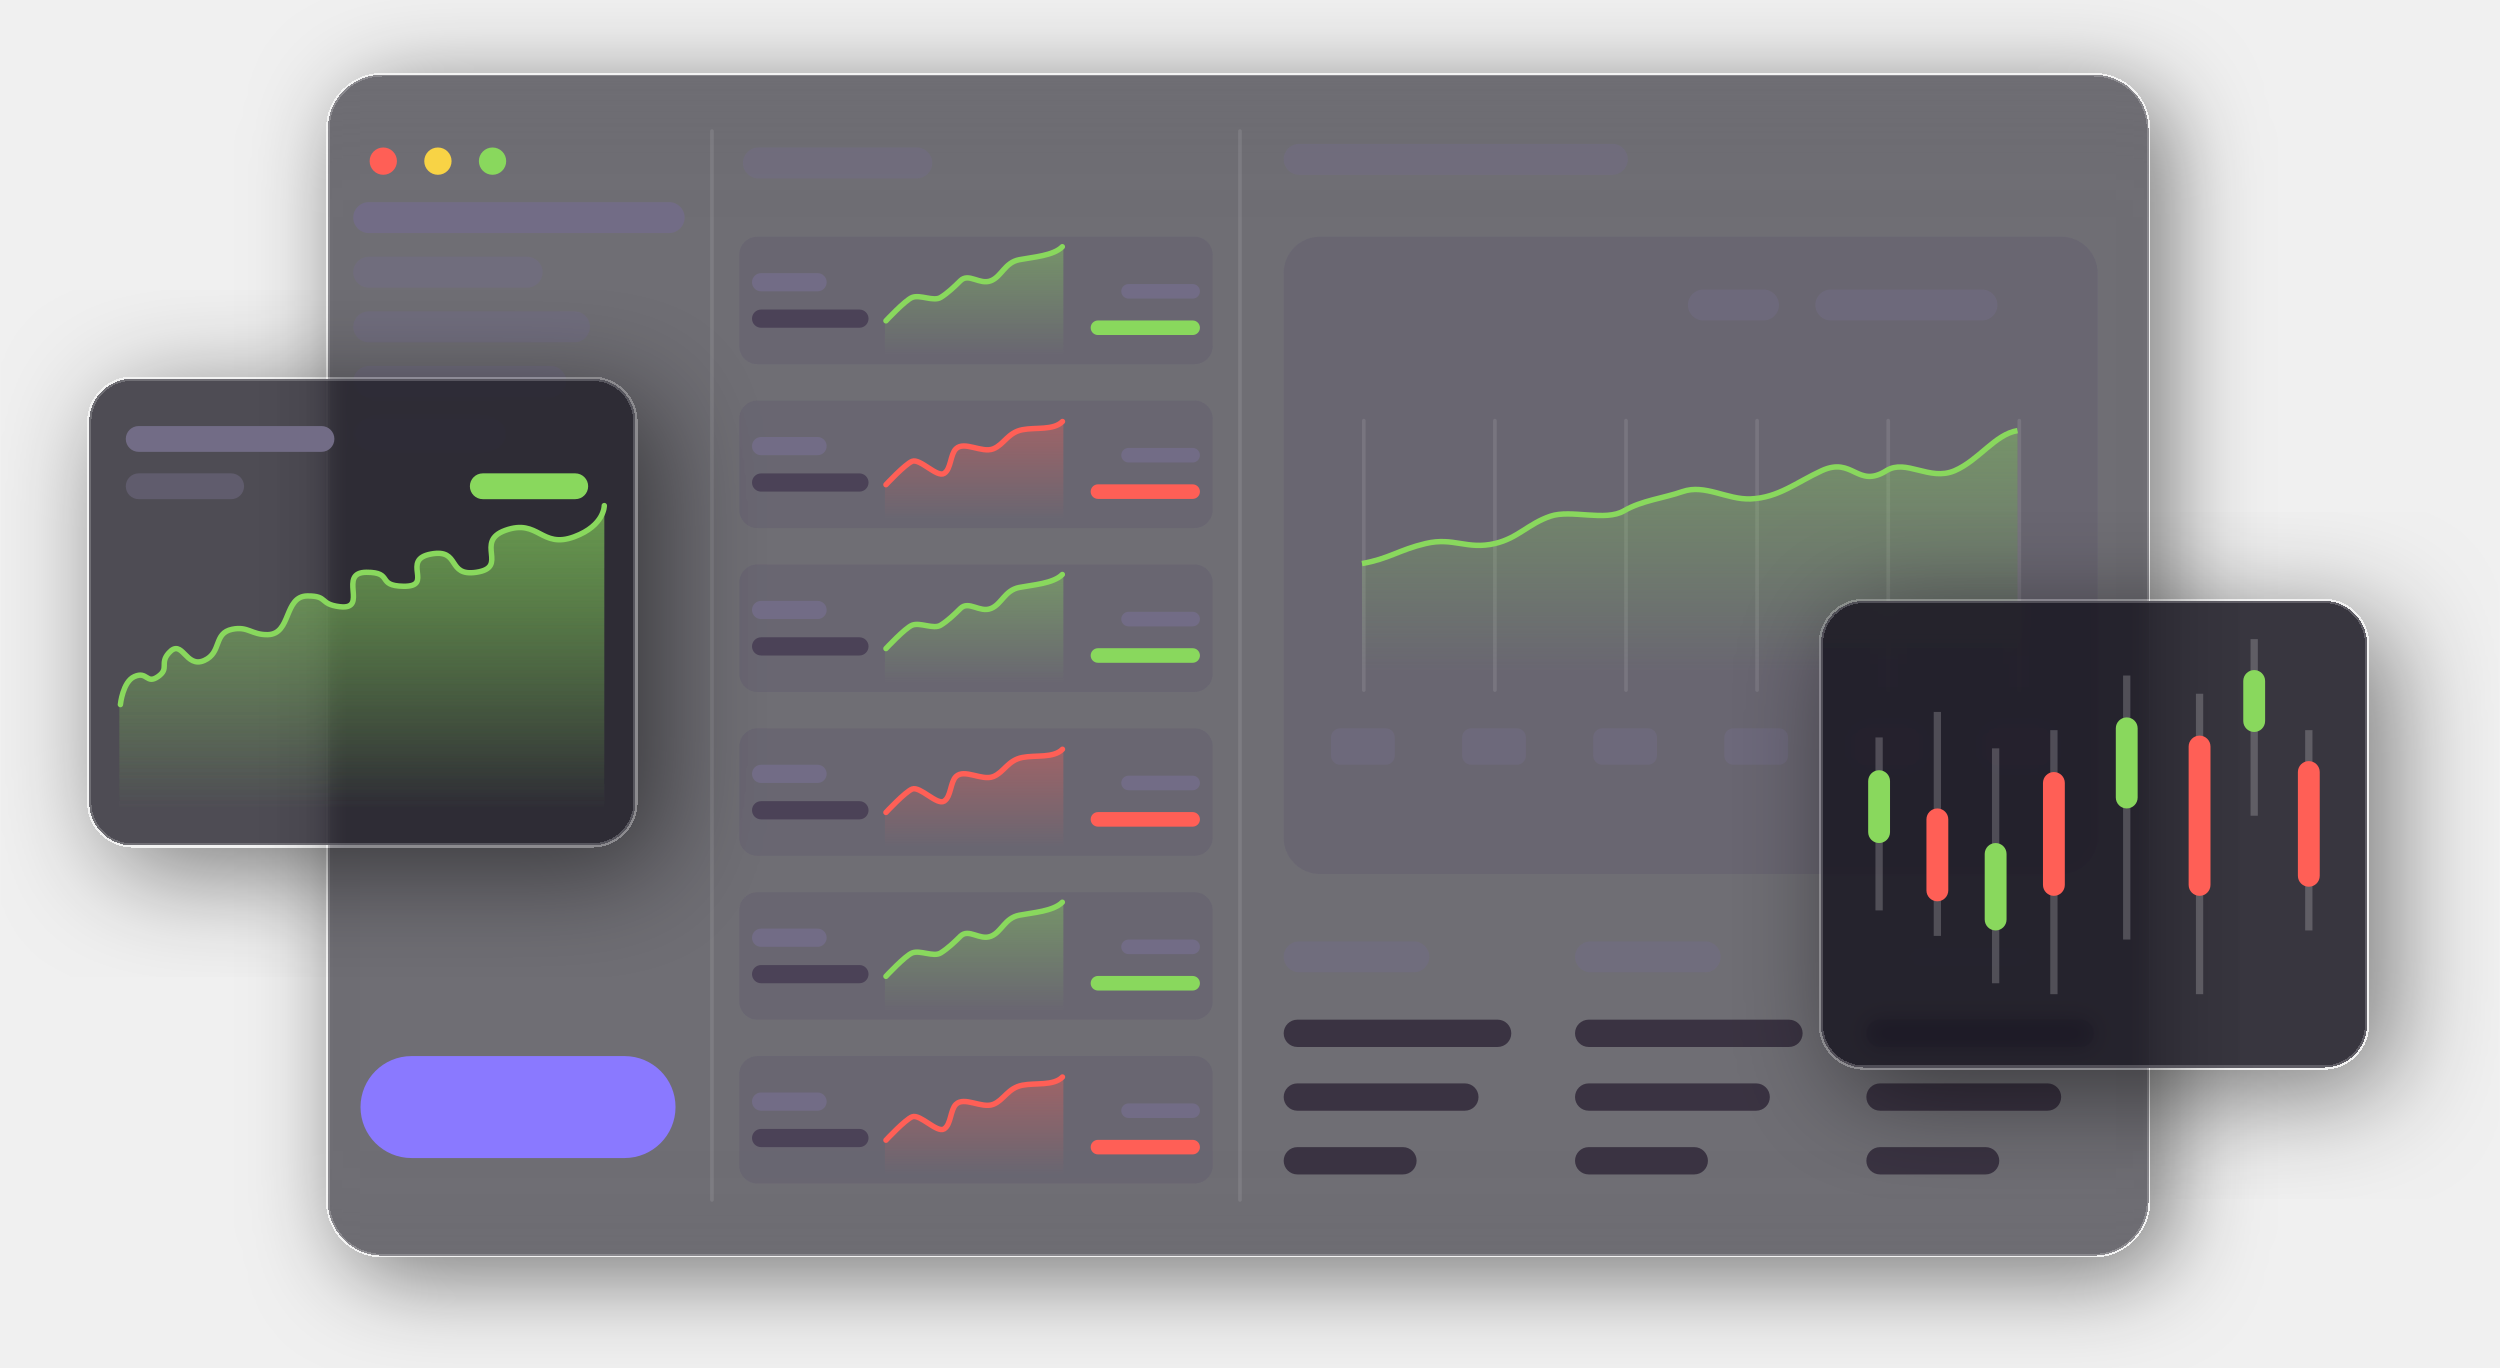
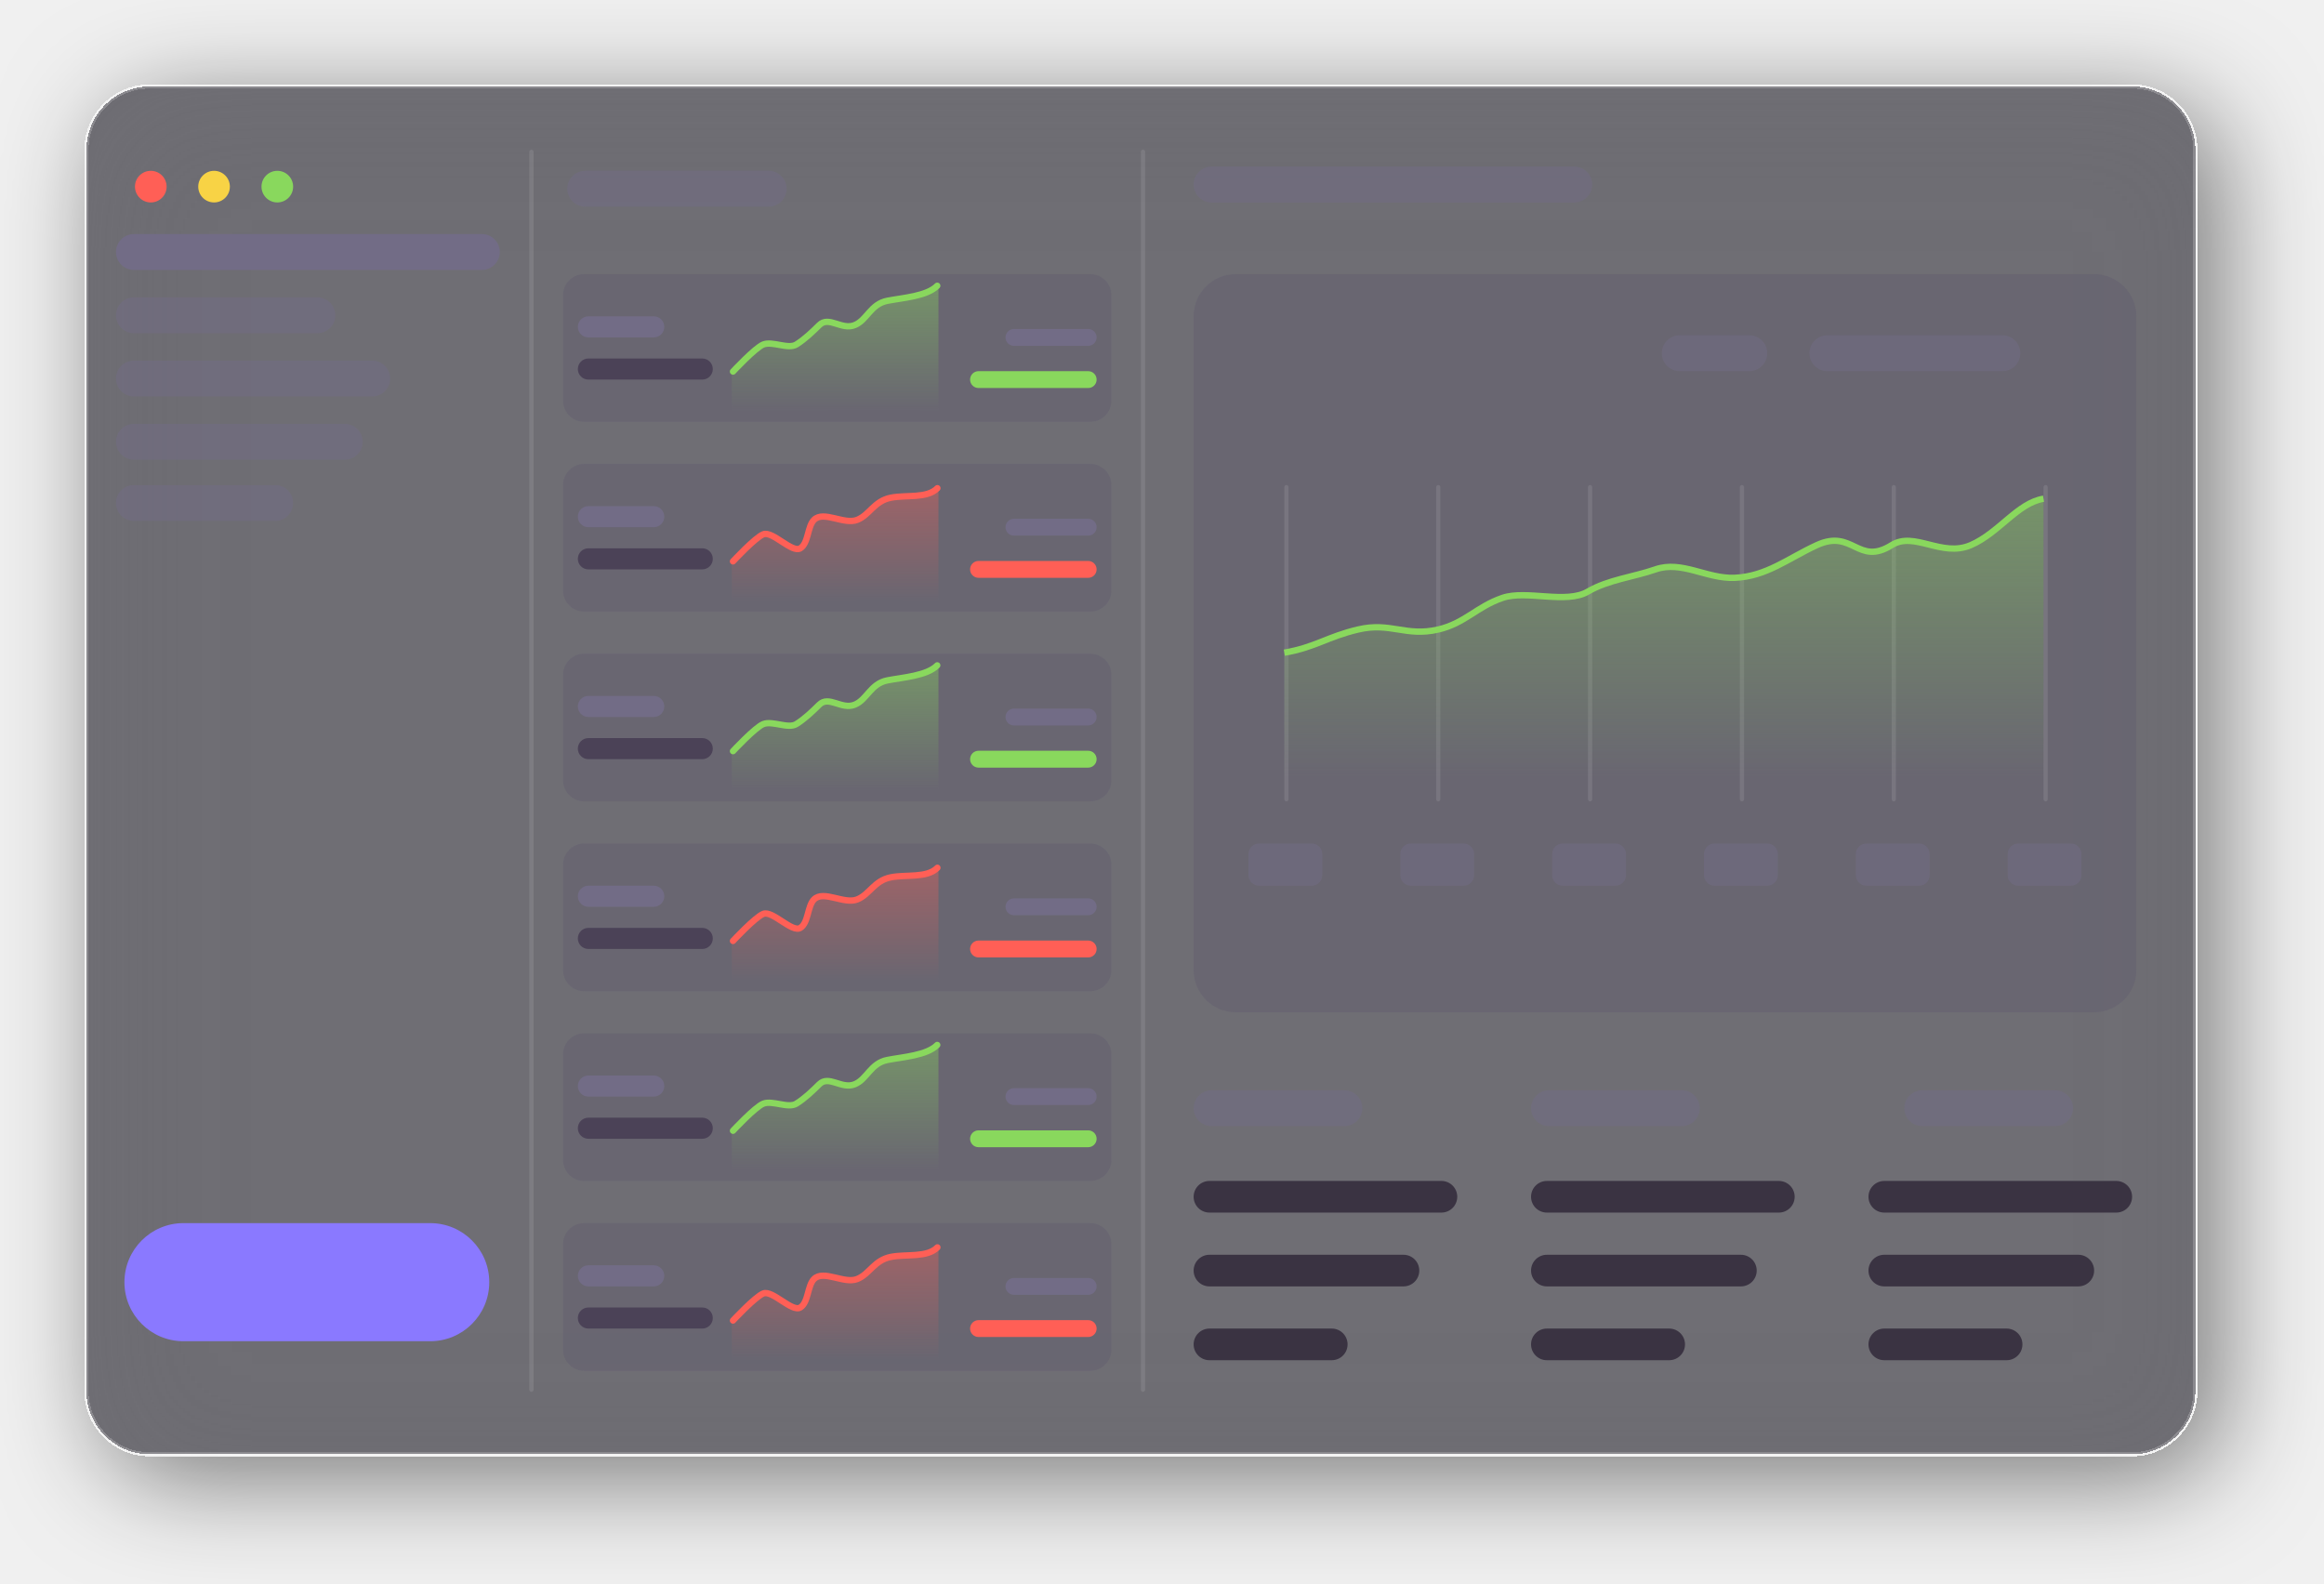
- <svg xmlns="http://www.w3.org/2000/svg" width="1373" height="751" viewBox="0 0 1373 751" fill="none">
+ <svg xmlns="http://www.w3.org/2000/svg" width="1102" height="751" viewBox="0 0 1102 751" fill="none">
  <g filter="url(#filter0_bd)">
-     <rect x="180" y="41" width="1000" height="648.615" rx="30" fill="#181620" fill-opacity="0.6" shape-rendering="crispEdges" />
-     <rect x="180" y="41" width="1000" height="648.615" rx="30" stroke="white" stroke-opacity="0.2" stroke-width="2" shape-rendering="crispEdges" />
+     <rect x="41" y="41" width="1000" height="648.615" rx="30" fill="#181620" fill-opacity="0.6" shape-rendering="crispEdges" />
+     <rect x="41" y="41" width="1000" height="648.615" rx="30" stroke="white" stroke-opacity="0.2" stroke-width="2" shape-rendering="crispEdges" />
  </g>
-   <rect x="390" y="71" width="2" height="589" rx="1" fill="white" fill-opacity="0.1" />
-   <rect x="680" y="71" width="2" height="589" rx="1" fill="white" fill-opacity="0.1" />
-   <circle cx="210.5" cy="88.5" r="7.5" fill="#FF5F56" />
-   <circle cx="240.5" cy="88.5" r="7.5" fill="#F8D345" />
-   <circle cx="270.5" cy="88.5" r="7.5" fill="#89D85D" />
-   <rect x="194" y="111" width="182" height="17" rx="8.5" fill="#726C86" />
-   <rect x="194" y="141" width="104" height="17" rx="8.5" fill="#726C86" fill-opacity="0.5" />
-   <rect x="408" y="81" width="104" height="17" rx="8.5" fill="#726C86" fill-opacity="0.5" />
-   <rect x="194" y="171" width="130" height="17" rx="8.5" fill="#726C86" fill-opacity="0.5" />
-   <rect x="194" y="201" width="117" height="17" rx="8.5" fill="#726C86" fill-opacity="0.5" />
-   <rect x="194" y="230" width="84" height="17" rx="8.5" fill="#726C86" fill-opacity="0.5" />
-   <g filter="url(#filter1_bd)">
-     <rect x="49" y="208" width="300" height="256.299" rx="23.622" fill="#181620" fill-opacity="0.75" shape-rendering="crispEdges" />
-     <rect x="49" y="208" width="300" height="256.299" rx="23.622" stroke="white" stroke-opacity="0.2" stroke-width="2.362" shape-rendering="crispEdges" />
+   <rect x="251" y="71" width="2" height="589" rx="1" fill="white" fill-opacity="0.1" />
+   <rect x="541" y="71" width="2" height="589" rx="1" fill="white" fill-opacity="0.1" />
+   <circle cx="71.5" cy="88.5" r="7.5" fill="#FF5F56" />
+   <circle cx="101.5" cy="88.5" r="7.5" fill="#F8D345" />
+   <circle cx="131.5" cy="88.5" r="7.5" fill="#89D85D" />
+   <rect x="55" y="111" width="182" height="17" rx="8.5" fill="#726C86" />
+   <rect x="55" y="141" width="104" height="17" rx="8.5" fill="#726C86" fill-opacity="0.5" />
+   <rect x="269" y="81" width="104" height="17" rx="8.5" fill="#726C86" fill-opacity="0.5" />
+   <rect x="55" y="171" width="130" height="17" rx="8.5" fill="#726C86" fill-opacity="0.5" />
+   <rect x="55" y="201" width="117" height="17" rx="8.5" fill="#726C86" fill-opacity="0.5" />
+   <rect x="55" y="230" width="84" height="17" rx="8.5" fill="#726C86" fill-opacity="0.5" />
+   <rect x="59" y="580" width="173" height="56" rx="28" fill="#8A79FF" />
+   <g filter="url(#filter1_b)">
+     <rect x="267" y="130" width="260" height="70" rx="10" fill="#50496A" fill-opacity="0.2" />
  </g>
-   <mask id="mask0" style="mask-type:alpha" maskUnits="userSpaceOnUse" x="47" y="206" width="304" height="260">
-     <rect x="49" y="208" width="300" height="256.299" rx="23.622" fill="#181620" stroke="white" stroke-width="2.362" />
-   </mask>
-   <g mask="url(#mask0)">
- </g>
-   <rect x="69.079" y="233.984" width="114.567" height="14.173" rx="7.087" fill="#726C86" />
-   <rect x="69.079" y="259.969" width="64.961" height="14.173" rx="7.087" fill="#726C86" fill-opacity="0.5" />
-   <rect x="258.055" y="259.969" width="64.961" height="14.173" rx="7.087" fill="#89D85D" />
-   <path d="M65.535 387.528C65.535 387.528 67.394 374.433 73.803 371.583C81.005 368.38 80.334 376.096 86.795 371.583C93.224 367.092 87.472 364.434 92.701 358.591C100.266 350.136 101.838 367.368 112.189 362.724C121.971 358.336 117.041 347.751 127.543 345.598C136.317 343.8 138.077 348.707 147.032 348.551C160.161 348.323 155.751 327.358 168.882 327.291C180.489 327.232 175.077 331.786 186.598 333.197C202.877 335.19 184.962 314.267 201.362 314.299C216.269 314.329 206.537 321.68 221.441 321.976C238.875 322.323 219.64 307.386 236.795 304.26C253.16 301.278 245.151 316.782 261.598 314.299C279.843 311.545 260.188 297.532 277.543 291.268C295.853 284.66 297.084 301.571 315.339 294.811C331.444 288.847 331.866 278.531 331.874 277.734V277.685C331.874 277.685 331.874 277.702 331.874 277.734V444.22H65.535V387.528Z" fill="url(#paint0_linear)" />
-   <path d="M66.126 386.937C66.126 386.937 67.394 374.433 73.803 371.583C81.005 368.38 80.334 376.096 86.795 371.583C93.224 367.092 87.472 364.434 92.701 358.591C100.266 350.136 101.838 367.368 112.189 362.724C121.971 358.336 117.041 347.751 127.543 345.598C136.317 343.8 138.077 348.707 147.031 348.551C160.161 348.323 155.751 327.358 168.882 327.291C180.489 327.232 175.077 331.786 186.598 333.197C202.877 335.19 184.962 314.267 201.362 314.299C216.269 314.329 206.537 321.68 221.441 321.976C238.875 322.323 219.64 307.386 236.795 304.26C253.16 301.278 245.151 316.782 261.598 314.299C279.843 311.545 260.188 297.532 277.543 291.268C295.853 284.66 297.084 301.571 315.339 294.811C332.098 288.605 331.874 277.685 331.874 277.685" stroke="#89D85D" stroke-width="1.181" stroke-linecap="round" stroke-linejoin="round" />
-   <path d="M65.535 387.528C65.535 387.528 67.394 374.433 73.803 371.583C81.005 368.38 80.334 376.096 86.795 371.583C93.224 367.092 87.472 364.434 92.701 358.591C100.266 350.136 101.838 367.368 112.189 362.724C121.971 358.336 117.041 347.751 127.543 345.598C136.317 343.8 138.077 348.707 147.032 348.551C160.161 348.323 155.751 327.358 168.882 327.291C180.489 327.232 175.077 331.786 186.598 333.197C202.877 335.19 184.962 314.267 201.362 314.299C216.269 314.329 206.537 321.68 221.441 321.976C238.875 322.323 219.64 307.386 236.795 304.26C253.16 301.278 245.151 316.782 261.598 314.299C279.843 311.545 260.188 297.532 277.543 291.268C295.853 284.66 297.084 301.571 315.339 294.811C331.444 288.847 331.866 278.531 331.874 277.734V277.685C331.874 277.685 331.874 277.702 331.874 277.734V444.22H65.535V387.528Z" fill="url(#paint1_linear)" />
-   <path d="M66.126 386.937C66.126 386.937 67.394 374.433 73.803 371.583C81.005 368.38 80.334 376.096 86.795 371.583C93.224 367.092 87.472 364.434 92.701 358.591C100.266 350.136 101.838 367.368 112.189 362.724C121.971 358.336 117.041 347.751 127.543 345.598C136.317 343.8 138.077 348.707 147.031 348.551C160.161 348.323 155.751 327.358 168.882 327.291C180.489 327.232 175.077 331.786 186.598 333.197C202.877 335.19 184.962 314.267 201.362 314.299C216.269 314.329 206.537 321.68 221.441 321.976C238.875 322.323 219.64 307.386 236.795 304.26C253.16 301.278 245.151 316.782 261.598 314.299C279.843 311.545 260.188 297.532 277.543 291.268C295.853 284.66 297.084 301.571 315.339 294.811C332.098 288.605 331.874 277.685 331.874 277.685" stroke="#89D85D" stroke-width="3" stroke-linecap="round" stroke-linejoin="round" />
-   <rect x="198" y="580" width="173" height="56" rx="28" fill="#8A79FF" />
+   <rect x="476.8" y="156" width="43.2" height="8" rx="4" fill="#726C86" />
+   <rect x="460" y="176" width="60" height="8" rx="4" fill="#89D85D" />
+   <rect x="274" y="150" width="41" height="10" rx="5" fill="#726C86" />
+   <rect x="274" y="170" width="64" height="10" rx="5" fill="#4B4257" />
+   <path d="M361.959 163.357C358.09 164.884 347 176.071 347 176.071V194.985C379.667 194.625 445 194.121 445 194.985V135C440.094 139.99 427.499 141.206 420.212 142.629C412.194 144.195 411.151 151.829 405.246 154.181C398.998 156.669 393.028 149.65 388.462 154.181C385.305 157.312 381.506 160.951 377.625 163.357C373.724 165.776 366.307 161.641 361.959 163.357Z" fill="url(#paint0_linear)" />
+   <path d="M347.576 176.187C347.576 176.187 358.09 164.876 361.959 163.349C366.307 161.634 373.724 165.767 377.625 163.349C381.505 160.944 385.305 157.305 388.461 154.175C393.028 149.646 398.998 156.663 405.246 154.175C411.151 151.825 412.771 144.192 420.788 142.627C428.075 141.205 439.517 140.497 444.423 135.509" stroke="#89D85D" stroke-width="3" stroke-linecap="round" stroke-linejoin="round" />
  <g filter="url(#filter2_b)">
-     <rect x="406" y="130" width="260" height="70" rx="10" fill="#50496A" fill-opacity="0.2" />
+     <rect x="267" y="220" width="260" height="70" rx="10" fill="#50496A" fill-opacity="0.2" />
  </g>
-   <rect x="615.8" y="156" width="43.2" height="8" rx="4" fill="#726C86" />
-   <rect x="599" y="176" width="60" height="8" rx="4" fill="#89D85D" />
-   <rect x="413" y="150" width="41" height="10" rx="5" fill="#726C86" />
-   <rect x="413" y="170" width="64" height="10" rx="5" fill="#4B4257" />
-   <path d="M500.959 163.357C497.09 164.884 486 176.071 486 176.071V194.985C518.667 194.625 584 194.121 584 194.985V135C579.094 139.99 566.499 141.206 559.212 142.629C551.194 144.195 550.151 151.829 544.246 154.181C537.998 156.669 532.028 149.65 527.462 154.181C524.305 157.312 520.506 160.951 516.625 163.357C512.724 165.776 505.307 161.641 500.959 163.357Z" fill="url(#paint2_linear)" />
-   <path d="M486.576 176.187C486.576 176.187 497.09 164.876 500.959 163.349C505.307 161.634 512.724 165.767 516.625 163.349C520.505 160.944 524.305 157.305 527.461 154.175C532.028 149.646 537.998 156.663 544.246 154.175C550.151 151.825 551.771 144.192 559.788 142.627C567.075 141.205 578.517 140.497 583.423 135.509" stroke="#89D85D" stroke-width="3" stroke-linecap="round" stroke-linejoin="round" />
+   <rect x="476.8" y="246" width="43.2" height="8" rx="4" fill="#726C86" />
+   <rect x="460" y="266" width="60" height="8" rx="4" fill="#FF5F56" />
+   <rect x="274" y="240" width="41" height="10" rx="5" fill="#726C86" />
+   <rect x="274" y="260" width="64" height="10" rx="5" fill="#4B4257" />
+   <path d="M361.959 253.357C358.09 254.884 347 266.071 347 266.071V284.985C379.667 284.625 445 284.121 445 284.985L445 231.5C440.094 236.49 429.287 235.077 422 236.5C413.983 238.066 411.405 244.149 405.5 246.5C399.251 248.988 391.067 241.97 386.5 246.5C383.344 249.631 383 259 378.5 260C374.02 260.996 366.307 251.641 361.959 253.357Z" fill="url(#paint1_linear)" />
+   <path d="M347.576 266.186C347.576 266.186 358.09 254.876 361.959 253.349C366.307 251.633 375.599 262.418 379.5 260C383.381 257.595 382.844 249.63 386 246.5C390.567 241.971 400.251 248.987 406.5 246.5C412.405 244.149 414.483 237.565 422.5 236C429.787 234.577 439.594 236.488 444.5 231.5" stroke="#FF5F56" stroke-width="3" stroke-linecap="round" stroke-linejoin="round" />
  <g filter="url(#filter3_b)">
-     <rect x="406" y="220" width="260" height="70" rx="10" fill="#50496A" fill-opacity="0.2" />
+     <rect x="267" y="310" width="260" height="70" rx="10" fill="#50496A" fill-opacity="0.2" />
  </g>
-   <rect x="615.8" y="246" width="43.2" height="8" rx="4" fill="#726C86" />
-   <rect x="599" y="266" width="60" height="8" rx="4" fill="#FF5F56" />
-   <rect x="413" y="240" width="41" height="10" rx="5" fill="#726C86" />
-   <rect x="413" y="260" width="64" height="10" rx="5" fill="#4B4257" />
-   <path d="M500.959 253.357C497.09 254.884 486 266.071 486 266.071V284.985C518.667 284.625 584 284.121 584 284.985L584 231.5C579.094 236.49 568.287 235.077 561 236.5C552.983 238.066 550.405 244.149 544.5 246.5C538.251 248.988 530.067 241.97 525.5 246.5C522.344 249.631 522 259 517.5 260C513.02 260.996 505.307 251.641 500.959 253.357Z" fill="url(#paint3_linear)" />
-   <path d="M486.576 266.186C486.576 266.186 497.09 254.876 500.959 253.349C505.307 251.633 514.599 262.418 518.5 260C522.381 257.595 521.844 249.63 525 246.5C529.567 241.971 539.251 248.987 545.5 246.5C551.405 244.149 553.483 237.565 561.5 236C568.787 234.577 578.594 236.488 583.5 231.5" stroke="#FF5F56" stroke-width="3" stroke-linecap="round" stroke-linejoin="round" />
+   <rect x="476.8" y="336" width="43.2" height="8" rx="4" fill="#726C86" />
+   <rect x="460" y="356" width="60" height="8" rx="4" fill="#89D85D" />
+   <rect x="274" y="330" width="41" height="10" rx="5" fill="#726C86" />
+   <rect x="274" y="350" width="64" height="10" rx="5" fill="#4B4257" />
+   <path d="M361.959 343.357C358.09 344.884 347 356.071 347 356.071V374.985C379.667 374.625 445 374.121 445 374.985V315C440.094 319.99 427.499 321.206 420.212 322.629C412.194 324.195 411.151 331.829 405.246 334.181C398.998 336.669 393.028 329.65 388.462 334.181C385.305 337.312 381.506 340.951 377.625 343.357C373.724 345.776 366.307 341.641 361.959 343.357Z" fill="url(#paint2_linear)" />
+   <path d="M347.576 356.187C347.576 356.187 358.09 344.876 361.959 343.349C366.307 341.634 373.724 345.767 377.625 343.349C381.505 340.944 385.305 337.305 388.461 334.175C393.028 329.646 398.998 336.663 405.246 334.175C411.151 331.825 412.771 324.192 420.788 322.627C428.075 321.205 439.517 320.497 444.423 315.509" stroke="#89D85D" stroke-width="3" stroke-linecap="round" stroke-linejoin="round" />
  <g filter="url(#filter4_b)">
-     <rect x="406" y="310" width="260" height="70" rx="10" fill="#50496A" fill-opacity="0.2" />
+     <rect x="267" y="400" width="260" height="70" rx="10" fill="#50496A" fill-opacity="0.2" />
  </g>
-   <rect x="615.8" y="336" width="43.2" height="8" rx="4" fill="#726C86" />
-   <rect x="599" y="356" width="60" height="8" rx="4" fill="#89D85D" />
-   <rect x="413" y="330" width="41" height="10" rx="5" fill="#726C86" />
-   <rect x="413" y="350" width="64" height="10" rx="5" fill="#4B4257" />
-   <path d="M500.959 343.357C497.09 344.884 486 356.071 486 356.071V374.985C518.667 374.625 584 374.121 584 374.985V315C579.094 319.99 566.499 321.206 559.212 322.629C551.194 324.195 550.151 331.829 544.246 334.181C537.998 336.669 532.028 329.65 527.462 334.181C524.305 337.312 520.506 340.951 516.625 343.357C512.724 345.776 505.307 341.641 500.959 343.357Z" fill="url(#paint4_linear)" />
-   <path d="M486.576 356.187C486.576 356.187 497.09 344.876 500.959 343.349C505.307 341.634 512.724 345.767 516.625 343.349C520.505 340.944 524.305 337.305 527.461 334.175C532.028 329.646 537.998 336.663 544.246 334.175C550.151 331.825 551.771 324.192 559.788 322.627C567.075 321.205 578.517 320.497 583.423 315.509" stroke="#89D85D" stroke-width="3" stroke-linecap="round" stroke-linejoin="round" />
+   <rect x="476.8" y="426" width="43.2" height="8" rx="4" fill="#726C86" />
+   <rect x="460" y="446" width="60" height="8" rx="4" fill="#FF5F56" />
+   <rect x="274" y="420" width="41" height="10" rx="5" fill="#726C86" />
+   <rect x="274" y="440" width="64" height="10" rx="5" fill="#4B4257" />
+   <path d="M361.959 433.357C358.09 434.884 347 446.071 347 446.071V464.985C379.667 464.625 445 464.121 445 464.985L445 411.5C440.094 416.49 429.287 415.077 422 416.5C413.983 418.066 411.405 424.149 405.5 426.5C399.251 428.988 391.067 421.97 386.5 426.5C383.344 429.631 383 439 378.5 440C374.02 440.996 366.307 431.641 361.959 433.357Z" fill="url(#paint3_linear)" />
+   <path d="M347.576 446.186C347.576 446.186 358.09 434.876 361.959 433.349C366.307 431.633 375.599 442.418 379.5 440C383.381 437.595 382.844 429.63 386 426.5C390.567 421.971 400.251 428.987 406.5 426.5C412.405 424.149 414.483 417.565 422.5 416C429.787 414.577 439.594 416.488 444.5 411.5" stroke="#FF5F56" stroke-width="3" stroke-linecap="round" stroke-linejoin="round" />
  <g filter="url(#filter5_b)">
-     <rect x="406" y="400" width="260" height="70" rx="10" fill="#50496A" fill-opacity="0.2" />
+     <rect x="267" y="490" width="260" height="70" rx="10" fill="#50496A" fill-opacity="0.2" />
  </g>
-   <rect x="615.8" y="426" width="43.2" height="8" rx="4" fill="#726C86" />
-   <rect x="599" y="446" width="60" height="8" rx="4" fill="#FF5F56" />
-   <rect x="413" y="420" width="41" height="10" rx="5" fill="#726C86" />
-   <rect x="413" y="440" width="64" height="10" rx="5" fill="#4B4257" />
-   <path d="M500.959 433.357C497.09 434.884 486 446.071 486 446.071V464.985C518.667 464.625 584 464.121 584 464.985L584 411.5C579.094 416.49 568.287 415.077 561 416.5C552.983 418.066 550.405 424.149 544.5 426.5C538.251 428.988 530.067 421.97 525.5 426.5C522.344 429.631 522 439 517.5 440C513.02 440.996 505.307 431.641 500.959 433.357Z" fill="url(#paint5_linear)" />
-   <path d="M486.576 446.186C486.576 446.186 497.09 434.876 500.959 433.349C505.307 431.633 514.599 442.418 518.5 440C522.381 437.595 521.844 429.63 525 426.5C529.567 421.971 539.251 428.987 545.5 426.5C551.405 424.149 553.483 417.565 561.5 416C568.787 414.577 578.594 416.488 583.5 411.5" stroke="#FF5F56" stroke-width="3" stroke-linecap="round" stroke-linejoin="round" />
+   <rect x="476.8" y="516" width="43.2" height="8" rx="4" fill="#726C86" />
+   <rect x="460" y="536" width="60" height="8" rx="4" fill="#89D85D" />
+   <rect x="274" y="510" width="41" height="10" rx="5" fill="#726C86" />
+   <rect x="274" y="530" width="64" height="10" rx="5" fill="#4B4257" />
+   <path d="M361.959 523.357C358.09 524.884 347 536.071 347 536.071V554.985C379.667 554.625 445 554.121 445 554.985V495C440.094 499.99 427.499 501.206 420.212 502.629C412.194 504.195 411.151 511.829 405.246 514.181C398.998 516.669 393.028 509.65 388.462 514.181C385.305 517.312 381.506 520.951 377.625 523.357C373.724 525.776 366.307 521.641 361.959 523.357Z" fill="url(#paint4_linear)" />
+   <path d="M347.576 536.187C347.576 536.187 358.09 524.876 361.959 523.349C366.307 521.634 373.724 525.767 377.625 523.349C381.505 520.944 385.305 517.305 388.461 514.175C393.028 509.646 398.998 516.663 405.246 514.175C411.151 511.825 412.771 504.192 420.788 502.627C428.075 501.205 439.517 500.497 444.423 495.509" stroke="#89D85D" stroke-width="3" stroke-linecap="round" stroke-linejoin="round" />
  <g filter="url(#filter6_b)">
-     <rect x="406" y="490" width="260" height="70" rx="10" fill="#50496A" fill-opacity="0.2" />
+     <rect x="267" y="580" width="260" height="70" rx="10" fill="#50496A" fill-opacity="0.2" />
  </g>
-   <rect x="615.8" y="516" width="43.2" height="8" rx="4" fill="#726C86" />
-   <rect x="599" y="536" width="60" height="8" rx="4" fill="#89D85D" />
-   <rect x="413" y="510" width="41" height="10" rx="5" fill="#726C86" />
-   <rect x="413" y="530" width="64" height="10" rx="5" fill="#4B4257" />
-   <path d="M500.959 523.357C497.09 524.884 486 536.071 486 536.071V554.985C518.667 554.625 584 554.121 584 554.985V495C579.094 499.99 566.499 501.206 559.212 502.629C551.194 504.195 550.151 511.829 544.246 514.181C537.998 516.669 532.028 509.65 527.462 514.181C524.305 517.312 520.506 520.951 516.625 523.357C512.724 525.776 505.307 521.641 500.959 523.357Z" fill="url(#paint6_linear)" />
-   <path d="M486.576 536.187C486.576 536.187 497.09 524.876 500.959 523.349C505.307 521.634 512.724 525.767 516.625 523.349C520.505 520.944 524.305 517.305 527.461 514.175C532.028 509.646 537.998 516.663 544.246 514.175C550.151 511.825 551.771 504.192 559.788 502.627C567.075 501.205 578.517 500.497 583.423 495.509" stroke="#89D85D" stroke-width="3" stroke-linecap="round" stroke-linejoin="round" />
+   <rect x="476.8" y="606" width="43.2" height="8" rx="4" fill="#726C86" />
+   <rect x="460" y="626" width="60" height="8" rx="4" fill="#FF5F56" />
+   <rect x="274" y="600" width="41" height="10" rx="5" fill="#726C86" />
+   <rect x="274" y="620" width="64" height="10" rx="5" fill="#4B4257" />
+   <path d="M361.959 613.357C358.09 614.884 347 626.071 347 626.071V644.985C379.667 644.625 445 644.121 445 644.985L445 591.5C440.094 596.49 429.287 595.077 422 596.5C413.983 598.066 411.405 604.149 405.5 606.5C399.251 608.988 391.067 601.97 386.5 606.5C383.344 609.631 383 619 378.5 620C374.02 620.996 366.307 611.641 361.959 613.357Z" fill="url(#paint5_linear)" />
+   <path d="M347.576 626.186C347.576 626.186 358.09 614.876 361.959 613.349C366.307 611.633 375.599 622.418 379.5 620C383.381 617.595 382.844 609.63 386 606.5C390.567 601.971 400.251 608.987 406.5 606.5C412.405 604.149 414.483 597.565 422.5 596C429.787 594.577 439.594 596.488 444.5 591.5" stroke="#FF5F56" stroke-width="3" stroke-linecap="round" stroke-linejoin="round" />
+   <rect x="566" y="79" width="189" height="17" rx="8.5" fill="#726C86" fill-opacity="0.5" />
+   <rect x="566" y="517" width="80" height="17" rx="8.5" fill="#726C86" fill-opacity="0.5" />
+   <rect x="726" y="517" width="80" height="17" rx="8.5" fill="#726C86" fill-opacity="0.5" />
+   <rect x="903" y="517" width="80" height="17" rx="8.5" fill="#726C86" fill-opacity="0.5" />
  <g filter="url(#filter7_b)">
-     <rect x="406" y="580" width="260" height="70" rx="10" fill="#50496A" fill-opacity="0.2" />
+     <rect x="566" y="130" width="447" height="350" rx="20" fill="#50496A" fill-opacity="0.2" />
  </g>
-   <rect x="615.8" y="606" width="43.2" height="8" rx="4" fill="#726C86" />
-   <rect x="599" y="626" width="60" height="8" rx="4" fill="#FF5F56" />
-   <rect x="413" y="600" width="41" height="10" rx="5" fill="#726C86" />
-   <rect x="413" y="620" width="64" height="10" rx="5" fill="#4B4257" />
-   <path d="M500.959 613.357C497.09 614.884 486 626.071 486 626.071V644.985C518.667 644.625 584 644.121 584 644.985L584 591.5C579.094 596.49 568.287 595.077 561 596.5C552.983 598.066 550.405 604.149 544.5 606.5C538.251 608.988 530.067 601.97 525.5 606.5C522.344 609.631 522 619 517.5 620C513.02 620.996 505.307 611.641 500.959 613.357Z" fill="url(#paint7_linear)" />
-   <path d="M486.576 626.186C486.576 626.186 497.09 614.876 500.959 613.349C505.307 611.633 514.599 622.418 518.5 620C522.381 617.595 521.844 609.63 525 606.5C529.567 601.971 539.251 608.987 545.5 606.5C551.405 604.149 553.483 597.565 561.5 596C568.787 594.577 578.594 596.488 583.5 591.5" stroke="#FF5F56" stroke-width="3" stroke-linecap="round" stroke-linejoin="round" />
-   <rect x="705" y="79" width="189" height="17" rx="8.5" fill="#726C86" fill-opacity="0.5" />
-   <rect x="705" y="517" width="80" height="17" rx="8.5" fill="#726C86" fill-opacity="0.5" />
-   <rect x="865" y="517" width="80" height="17" rx="8.5" fill="#726C86" fill-opacity="0.5" />
-   <rect x="1042" y="517" width="80" height="17" rx="8.5" fill="#726C86" fill-opacity="0.5" />
-   <g filter="url(#filter8_b)">
-     <rect x="705" y="130" width="447" height="350" rx="20" fill="#50496A" fill-opacity="0.2" />
-   </g>
-   <rect x="997" y="159" width="100" height="17" rx="8.5" fill="#726C86" fill-opacity="0.5" />
-   <rect x="927" y="159" width="50" height="17" rx="8.5" fill="#726C86" fill-opacity="0.5" />
-   <rect x="875" y="400" width="35" height="20" rx="5" fill="#726C86" fill-opacity="0.5" />
-   <rect x="731" y="400" width="35" height="20" rx="5" fill="#726C86" fill-opacity="0.5" />
-   <rect x="803" y="400" width="35" height="20" rx="5" fill="#726C86" fill-opacity="0.5" />
-   <rect x="947" y="400" width="35" height="20" rx="5" fill="#726C86" fill-opacity="0.5" />
-   <rect x="1019" y="400" width="35" height="20" rx="5" fill="#726C86" fill-opacity="0.5" />
-   <rect x="1091" y="400" width="35" height="20" rx="5" fill="#726C86" fill-opacity="0.5" />
-   <rect x="748" y="230" width="2" height="150" rx="1" fill="white" fill-opacity="0.1" />
-   <rect x="820" y="230" width="2" height="150" rx="1" fill="white" fill-opacity="0.1" />
-   <rect x="892" y="230" width="2" height="150" rx="1" fill="white" fill-opacity="0.1" />
-   <rect x="964" y="230" width="2" height="150" rx="1" fill="white" fill-opacity="0.1" />
-   <rect x="1036" y="230" width="2" height="150" rx="1" fill="white" fill-opacity="0.1" />
-   <rect x="1108" y="230" width="2" height="150" rx="1" fill="white" fill-opacity="0.1" />
-   <path d="M783 298.5C768.287 301.971 762.891 306.894 748 309.5V369H1108V236.5C1095.7 238.469 1086.85 252.747 1073.5 258.5C1059.7 264.446 1046.76 251.763 1036 258.5C1019.97 268.541 1017.69 250.602 1000.5 258.5C986.696 264.843 976.678 273.368 961.5 274C948.336 274.548 936.442 265.667 924 270C913.606 273.62 901.484 274.915 892 280.5C881.649 286.596 862.871 279.625 851.5 283.5C839.204 287.69 833.652 295.556 821 298.5C805.572 302.09 798.417 294.863 783 298.5Z" fill="url(#paint8_linear)" />
-   <path d="M748 309.5C762.891 306.894 768.287 301.971 783 298.5C798.417 294.863 805.572 302.09 821 298.5C833.652 295.556 839.204 287.69 851.5 283.5C862.871 279.625 881.649 286.596 892 280.5C901.484 274.915 913.606 273.62 924 270C936.442 265.667 948.336 274.548 961.5 274C976.678 273.368 986.696 264.843 1000.5 258.5C1017.69 250.602 1019.97 268.541 1036 258.5C1046.76 251.763 1059.7 264.446 1073.5 258.5C1086.85 252.747 1095.7 238.469 1108 236.5" stroke="#89D85D" stroke-width="3" />
-   <rect x="705" y="560" width="125" height="15" rx="7.5" fill="#3A3342" />
-   <rect x="865" y="560" width="125" height="15" rx="7.5" fill="#3A3342" />
-   <rect x="1025" y="560" width="125" height="15" rx="7.5" fill="#3A3342" />
-   <rect x="705" y="595" width="107" height="15" rx="7.5" fill="#3A3342" />
-   <rect x="865" y="595" width="107" height="15" rx="7.5" fill="#3A3342" />
-   <rect x="1025" y="595" width="107" height="15" rx="7.5" fill="#3A3342" />
-   <rect x="705" y="630" width="73" height="15" rx="7.5" fill="#3A3342" />
-   <rect x="865" y="630" width="73" height="15" rx="7.5" fill="#3A3342" />
-   <rect x="1025" y="630" width="73" height="15" rx="7.5" fill="#3A3342" />
-   <g filter="url(#filter9_bd)">
-     <rect x="1000" y="330" width="300" height="256.299" rx="23.622" fill="#181620" fill-opacity="0.85" shape-rendering="crispEdges" />
-     <rect x="1000" y="330" width="300" height="256.299" rx="23.622" stroke="white" stroke-opacity="0.2" stroke-width="2.362" shape-rendering="crispEdges" />
-   </g>
-   <mask id="mask1" style="mask-type:alpha" maskUnits="userSpaceOnUse" x="998" y="328" width="304" height="260">
-     <rect x="1000" y="330" width="300" height="256.299" rx="23.622" fill="#181620" stroke="white" stroke-width="2.362" />
-   </mask>
-   <g mask="url(#mask1)">
- </g>
-   <rect x="1030" y="405" width="4" height="95" fill="white" fill-opacity="0.2" />
-   <rect x="1026" y="463" width="40" height="12" rx="6" transform="rotate(-90 1026 463)" fill="#89D85D" />
-   <rect x="1094" y="411" width="4" height="129" fill="white" fill-opacity="0.2" />
-   <rect x="1090" y="511" width="48" height="12" rx="6" transform="rotate(-90 1090 511)" fill="#89D85D" />
-   <rect x="1062" y="391" width="4" height="123" fill="white" fill-opacity="0.2" />
-   <rect x="1058" y="495" width="51" height="12" rx="6" transform="rotate(-90 1058 495)" fill="#FF5F56" />
-   <rect x="1126" y="401" width="4" height="145" fill="white" fill-opacity="0.2" />
-   <rect x="1122" y="492" width="68" height="12" rx="6" transform="rotate(-90 1122 492)" fill="#FF5F56" />
-   <rect x="1206" y="381" width="4" height="165" fill="white" fill-opacity="0.2" />
-   <rect x="1202" y="492" width="88" height="12" rx="6" transform="rotate(-90 1202 492)" fill="#FF5F56" />
-   <rect x="1166" y="371" width="4" height="145" fill="white" fill-opacity="0.2" />
-   <rect x="1162" y="444" width="50" height="12" rx="6" transform="rotate(-90 1162 444)" fill="#89D85D" />
-   <rect x="1236" y="351" width="4" height="97" fill="white" fill-opacity="0.2" />
-   <rect x="1232" y="402" width="34" height="12" rx="6" transform="rotate(-90 1232 402)" fill="#89D85D" />
-   <rect x="1266" y="401" width="4" height="110" fill="white" fill-opacity="0.2" />
-   <rect x="1262" y="487" width="69" height="12" rx="6" transform="rotate(-90 1262 487)" fill="#FF5F56" />
+   <rect x="858" y="159" width="100" height="17" rx="8.5" fill="#726C86" fill-opacity="0.5" />
+   <rect x="788" y="159" width="50" height="17" rx="8.5" fill="#726C86" fill-opacity="0.5" />
+   <rect x="736" y="400" width="35" height="20" rx="5" fill="#726C86" fill-opacity="0.5" />
+   <rect x="592" y="400" width="35" height="20" rx="5" fill="#726C86" fill-opacity="0.5" />
+   <rect x="664" y="400" width="35" height="20" rx="5" fill="#726C86" fill-opacity="0.5" />
+   <rect x="808" y="400" width="35" height="20" rx="5" fill="#726C86" fill-opacity="0.5" />
+   <rect x="880" y="400" width="35" height="20" rx="5" fill="#726C86" fill-opacity="0.5" />
+   <rect x="952" y="400" width="35" height="20" rx="5" fill="#726C86" fill-opacity="0.5" />
+   <rect x="609" y="230" width="2" height="150" rx="1" fill="white" fill-opacity="0.1" />
+   <rect x="681" y="230" width="2" height="150" rx="1" fill="white" fill-opacity="0.1" />
+   <rect x="753" y="230" width="2" height="150" rx="1" fill="white" fill-opacity="0.1" />
+   <rect x="825" y="230" width="2" height="150" rx="1" fill="white" fill-opacity="0.1" />
+   <rect x="897" y="230" width="2" height="150" rx="1" fill="white" fill-opacity="0.1" />
+   <rect x="969" y="230" width="2" height="150" rx="1" fill="white" fill-opacity="0.1" />
+   <path d="M644 298.5C629.287 301.971 623.891 306.894 609 309.5V369H969V236.5C956.703 238.469 947.854 252.747 934.5 258.5C920.698 264.446 907.757 251.763 897 258.5C880.967 268.541 878.689 250.602 861.5 258.5C847.696 264.843 837.678 273.368 822.5 274C809.336 274.548 797.442 265.667 785 270C774.606 273.62 762.484 274.915 753 280.5C742.649 286.596 723.871 279.625 712.5 283.5C700.204 287.69 694.652 295.556 682 298.5C666.572 302.09 659.417 294.863 644 298.5Z" fill="url(#paint6_linear)" />
+   <path d="M609 309.5C623.891 306.894 629.287 301.971 644 298.5C659.417 294.863 666.572 302.09 682 298.5C694.652 295.556 700.204 287.69 712.5 283.5C723.871 279.625 742.649 286.596 753 280.5C762.484 274.915 774.606 273.62 785 270C797.442 265.667 809.336 274.548 822.5 274C837.678 273.368 847.696 264.843 861.5 258.5C878.689 250.602 880.967 268.541 897 258.5C907.757 251.763 920.698 264.446 934.5 258.5C947.854 252.747 956.703 238.469 969 236.5" stroke="#89D85D" stroke-width="3" />
+   <rect x="566" y="560" width="125" height="15" rx="7.5" fill="#3A3342" />
+   <rect x="726" y="560" width="125" height="15" rx="7.5" fill="#3A3342" />
+   <rect x="886" y="560" width="125" height="15" rx="7.5" fill="#3A3342" />
+   <rect x="566" y="595" width="107" height="15" rx="7.5" fill="#3A3342" />
+   <rect x="726" y="595" width="107" height="15" rx="7.5" fill="#3A3342" />
+   <rect x="886" y="595" width="107" height="15" rx="7.5" fill="#3A3342" />
+   <rect x="566" y="630" width="73" height="15" rx="7.5" fill="#3A3342" />
+   <rect x="726" y="630" width="73" height="15" rx="7.5" fill="#3A3342" />
+   <rect x="886" y="630" width="73" height="15" rx="7.5" fill="#3A3342" />
  <defs>
-     <filter id="filter0_bd" x="79" y="-60" width="1202" height="850.615" filterUnits="userSpaceOnUse" color-interpolation-filters="sRGB">
+     <filter id="filter0_bd" x="-60" y="-60" width="1202" height="850.615" filterUnits="userSpaceOnUse" color-interpolation-filters="sRGB">
      <feFlood flood-opacity="0" result="BackgroundImageFix" />
      <feGaussianBlur in="BackgroundImage" stdDeviation="50" />
      <feComposite in2="SourceAlpha" operator="in" result="effect1_backgroundBlur" />
      <feColorMatrix in="SourceAlpha" type="matrix" values="0 0 0 0 0 0 0 0 0 0 0 0 0 0 0 0 0 0 127 0" result="hardAlpha" />
      <feOffset dx="10" dy="10" />
      <feGaussianBlur stdDeviation="25" />
      <feComposite in2="hardAlpha" operator="out" />
      <feColorMatrix type="matrix" values="0 0 0 0 0 0 0 0 0 0 0 0 0 0 0 0 0 0 0.5 0" />
      <feBlend mode="normal" in2="effect1_backgroundBlur" result="effect2_dropShadow" />
      <feBlend mode="normal" in="SourceGraphic" in2="effect2_dropShadow" result="shape" />
    </filter>
-     <filter id="filter1_bd" x="0.575" y="159.575" width="420.472" height="376.772" filterUnits="userSpaceOnUse" color-interpolation-filters="sRGB">
-       <feFlood flood-opacity="0" result="BackgroundImageFix" />
-       <feGaussianBlur in="BackgroundImage" stdDeviation="5.906" />
-       <feComposite in2="SourceAlpha" operator="in" result="effect1_backgroundBlur" />
-       <feColorMatrix in="SourceAlpha" type="matrix" values="0 0 0 0 0 0 0 0 0 0 0 0 0 0 0 0 0 0 127 0" result="hardAlpha" />
-       <feOffset dx="11.811" dy="11.811" />
-       <feGaussianBlur stdDeviation="29.528" />
-       <feComposite in2="hardAlpha" operator="out" />
-       <feColorMatrix type="matrix" values="0 0 0 0 0 0 0 0 0 0 0 0 0 0 0 0 0 0 0.5 0" />
-       <feBlend mode="normal" in2="effect1_backgroundBlur" result="effect2_dropShadow" />
-       <feBlend mode="normal" in="SourceGraphic" in2="effect2_dropShadow" result="shape" />
-     </filter>
-     <filter id="filter2_b" x="396" y="120" width="280" height="90" filterUnits="userSpaceOnUse" color-interpolation-filters="sRGB">
+     <filter id="filter1_b" x="257" y="120" width="280" height="90" filterUnits="userSpaceOnUse" color-interpolation-filters="sRGB">
      <feFlood flood-opacity="0" result="BackgroundImageFix" />
      <feGaussianBlur in="BackgroundImage" stdDeviation="5" />
      <feComposite in2="SourceAlpha" operator="in" result="effect1_backgroundBlur" />
      <feBlend mode="normal" in="SourceGraphic" in2="effect1_backgroundBlur" result="shape" />
    </filter>
-     <filter id="filter3_b" x="396" y="210" width="280" height="90" filterUnits="userSpaceOnUse" color-interpolation-filters="sRGB">
+     <filter id="filter2_b" x="257" y="210" width="280" height="90" filterUnits="userSpaceOnUse" color-interpolation-filters="sRGB">
      <feFlood flood-opacity="0" result="BackgroundImageFix" />
      <feGaussianBlur in="BackgroundImage" stdDeviation="5" />
      <feComposite in2="SourceAlpha" operator="in" result="effect1_backgroundBlur" />
      <feBlend mode="normal" in="SourceGraphic" in2="effect1_backgroundBlur" result="shape" />
    </filter>
-     <filter id="filter4_b" x="396" y="300" width="280" height="90" filterUnits="userSpaceOnUse" color-interpolation-filters="sRGB">
+     <filter id="filter3_b" x="257" y="300" width="280" height="90" filterUnits="userSpaceOnUse" color-interpolation-filters="sRGB">
      <feFlood flood-opacity="0" result="BackgroundImageFix" />
      <feGaussianBlur in="BackgroundImage" stdDeviation="5" />
      <feComposite in2="SourceAlpha" operator="in" result="effect1_backgroundBlur" />
      <feBlend mode="normal" in="SourceGraphic" in2="effect1_backgroundBlur" result="shape" />
    </filter>
-     <filter id="filter5_b" x="396" y="390" width="280" height="90" filterUnits="userSpaceOnUse" color-interpolation-filters="sRGB">
+     <filter id="filter4_b" x="257" y="390" width="280" height="90" filterUnits="userSpaceOnUse" color-interpolation-filters="sRGB">
      <feFlood flood-opacity="0" result="BackgroundImageFix" />
      <feGaussianBlur in="BackgroundImage" stdDeviation="5" />
      <feComposite in2="SourceAlpha" operator="in" result="effect1_backgroundBlur" />
      <feBlend mode="normal" in="SourceGraphic" in2="effect1_backgroundBlur" result="shape" />
    </filter>
-     <filter id="filter6_b" x="396" y="480" width="280" height="90" filterUnits="userSpaceOnUse" color-interpolation-filters="sRGB">
+     <filter id="filter5_b" x="257" y="480" width="280" height="90" filterUnits="userSpaceOnUse" color-interpolation-filters="sRGB">
      <feFlood flood-opacity="0" result="BackgroundImageFix" />
      <feGaussianBlur in="BackgroundImage" stdDeviation="5" />
      <feComposite in2="SourceAlpha" operator="in" result="effect1_backgroundBlur" />
      <feBlend mode="normal" in="SourceGraphic" in2="effect1_backgroundBlur" result="shape" />
    </filter>
-     <filter id="filter7_b" x="396" y="570" width="280" height="90" filterUnits="userSpaceOnUse" color-interpolation-filters="sRGB">
+     <filter id="filter6_b" x="257" y="570" width="280" height="90" filterUnits="userSpaceOnUse" color-interpolation-filters="sRGB">
      <feFlood flood-opacity="0" result="BackgroundImageFix" />
      <feGaussianBlur in="BackgroundImage" stdDeviation="5" />
      <feComposite in2="SourceAlpha" operator="in" result="effect1_backgroundBlur" />
      <feBlend mode="normal" in="SourceGraphic" in2="effect1_backgroundBlur" result="shape" />
    </filter>
-     <filter id="filter8_b" x="695" y="120" width="467" height="370" filterUnits="userSpaceOnUse" color-interpolation-filters="sRGB">
+     <filter id="filter7_b" x="556" y="120" width="467" height="370" filterUnits="userSpaceOnUse" color-interpolation-filters="sRGB">
      <feFlood flood-opacity="0" result="BackgroundImageFix" />
      <feGaussianBlur in="BackgroundImage" stdDeviation="5" />
      <feComposite in2="SourceAlpha" operator="in" result="effect1_backgroundBlur" />
      <feBlend mode="normal" in="SourceGraphic" in2="effect1_backgroundBlur" result="shape" />
    </filter>
-     <filter id="filter9_bd" x="951.575" y="281.575" width="420.473" height="376.772" filterUnits="userSpaceOnUse" color-interpolation-filters="sRGB">
-       <feFlood flood-opacity="0" result="BackgroundImageFix" />
-       <feGaussianBlur in="BackgroundImage" stdDeviation="5.906" />
-       <feComposite in2="SourceAlpha" operator="in" result="effect1_backgroundBlur" />
-       <feColorMatrix in="SourceAlpha" type="matrix" values="0 0 0 0 0 0 0 0 0 0 0 0 0 0 0 0 0 0 127 0" result="hardAlpha" />
-       <feOffset dx="11.811" dy="11.811" />
-       <feGaussianBlur stdDeviation="29.528" />
-       <feComposite in2="hardAlpha" operator="out" />
-       <feColorMatrix type="matrix" values="0 0 0 0 0 0 0 0 0 0 0 0 0 0 0 0 0 0 0.5 0" />
-       <feBlend mode="normal" in2="effect1_backgroundBlur" result="effect2_dropShadow" />
-       <feBlend mode="normal" in="SourceGraphic" in2="effect2_dropShadow" result="shape" />
-     </filter>
-     <linearGradient id="paint0_linear" x1="198.705" y1="277.685" x2="198.705" y2="444.22" gradientUnits="userSpaceOnUse">
+     <linearGradient id="paint0_linear" x1="396" y1="135" x2="396" y2="195" gradientUnits="userSpaceOnUse">
      <stop stop-color="#89D85D" stop-opacity="0.4" />
      <stop offset="1" stop-color="#89D85D" stop-opacity="0" />
    </linearGradient>
-     <linearGradient id="paint1_linear" x1="198.705" y1="277.685" x2="198.705" y2="444.22" gradientUnits="userSpaceOnUse">
+     <linearGradient id="paint1_linear" x1="396" y1="225" x2="396" y2="285" gradientUnits="userSpaceOnUse">
+       <stop stop-color="#FF5F56" stop-opacity="0.4" />
+       <stop offset="1" stop-color="#FF5F56" stop-opacity="0" />
+     </linearGradient>
+     <linearGradient id="paint2_linear" x1="396" y1="315" x2="396" y2="375" gradientUnits="userSpaceOnUse">
      <stop stop-color="#89D85D" stop-opacity="0.4" />
      <stop offset="1" stop-color="#89D85D" stop-opacity="0" />
    </linearGradient>
-     <linearGradient id="paint2_linear" x1="535" y1="135" x2="535" y2="195" gradientUnits="userSpaceOnUse">
+     <linearGradient id="paint3_linear" x1="396" y1="405" x2="396" y2="465" gradientUnits="userSpaceOnUse">
+       <stop stop-color="#FF5F56" stop-opacity="0.4" />
+       <stop offset="1" stop-color="#FF5F56" stop-opacity="0" />
+     </linearGradient>
+     <linearGradient id="paint4_linear" x1="396" y1="495" x2="396" y2="555" gradientUnits="userSpaceOnUse">
      <stop stop-color="#89D85D" stop-opacity="0.4" />
      <stop offset="1" stop-color="#89D85D" stop-opacity="0" />
    </linearGradient>
-     <linearGradient id="paint3_linear" x1="535" y1="225" x2="535" y2="285" gradientUnits="userSpaceOnUse">
+     <linearGradient id="paint5_linear" x1="396" y1="585" x2="396" y2="645" gradientUnits="userSpaceOnUse">
      <stop stop-color="#FF5F56" stop-opacity="0.4" />
      <stop offset="1" stop-color="#FF5F56" stop-opacity="0" />
    </linearGradient>
-     <linearGradient id="paint4_linear" x1="535" y1="315" x2="535" y2="375" gradientUnits="userSpaceOnUse">
-       <stop stop-color="#89D85D" stop-opacity="0.4" />
-       <stop offset="1" stop-color="#89D85D" stop-opacity="0" />
-     </linearGradient>
-     <linearGradient id="paint5_linear" x1="535" y1="405" x2="535" y2="465" gradientUnits="userSpaceOnUse">
-       <stop stop-color="#FF5F56" stop-opacity="0.4" />
-       <stop offset="1" stop-color="#FF5F56" stop-opacity="0" />
-     </linearGradient>
-     <linearGradient id="paint6_linear" x1="535" y1="495" x2="535" y2="555" gradientUnits="userSpaceOnUse">
-       <stop stop-color="#89D85D" stop-opacity="0.4" />
-       <stop offset="1" stop-color="#89D85D" stop-opacity="0" />
-     </linearGradient>
-     <linearGradient id="paint7_linear" x1="535" y1="585" x2="535" y2="645" gradientUnits="userSpaceOnUse">
-       <stop stop-color="#FF5F56" stop-opacity="0.4" />
-       <stop offset="1" stop-color="#FF5F56" stop-opacity="0" />
-     </linearGradient>
-     <linearGradient id="paint8_linear" x1="928" y1="236.5" x2="928" y2="369" gradientUnits="userSpaceOnUse">
+     <linearGradient id="paint6_linear" x1="789" y1="236.5" x2="789" y2="369" gradientUnits="userSpaceOnUse">
      <stop stop-color="#89D85D" stop-opacity="0.4" />
      <stop offset="1" stop-color="#89D85D" stop-opacity="0" />
    </linearGradient>
  </defs>
</svg>
